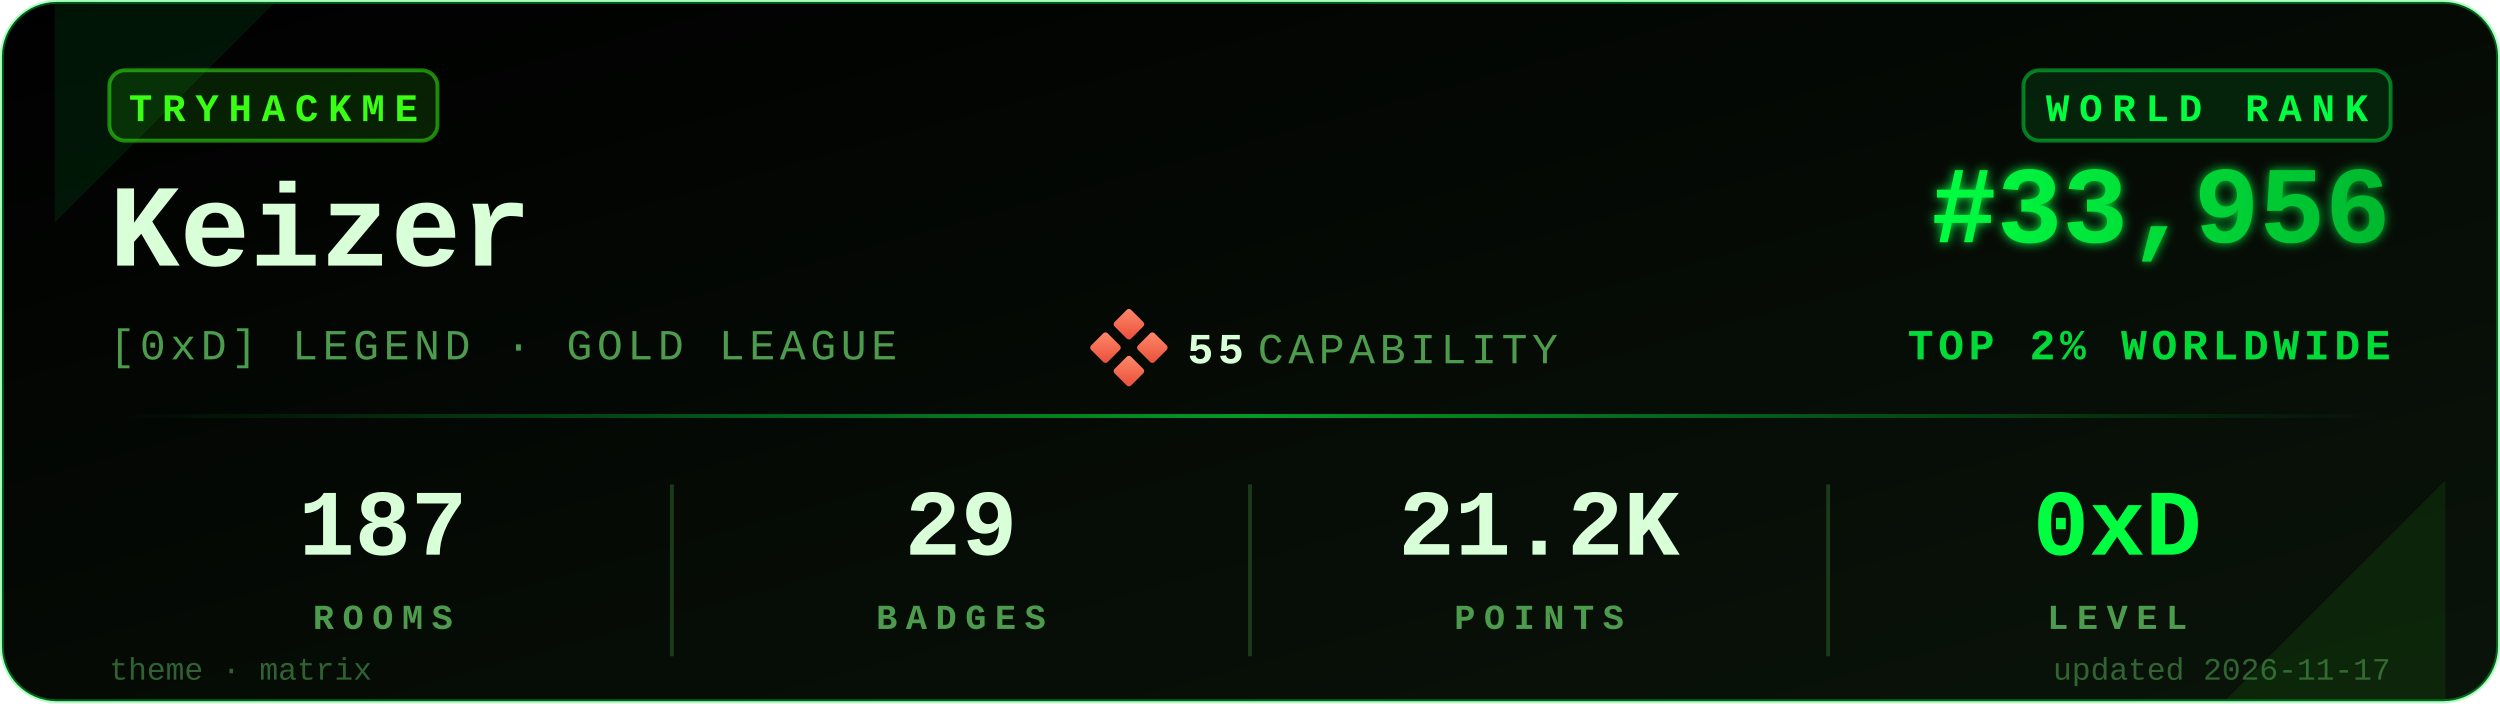
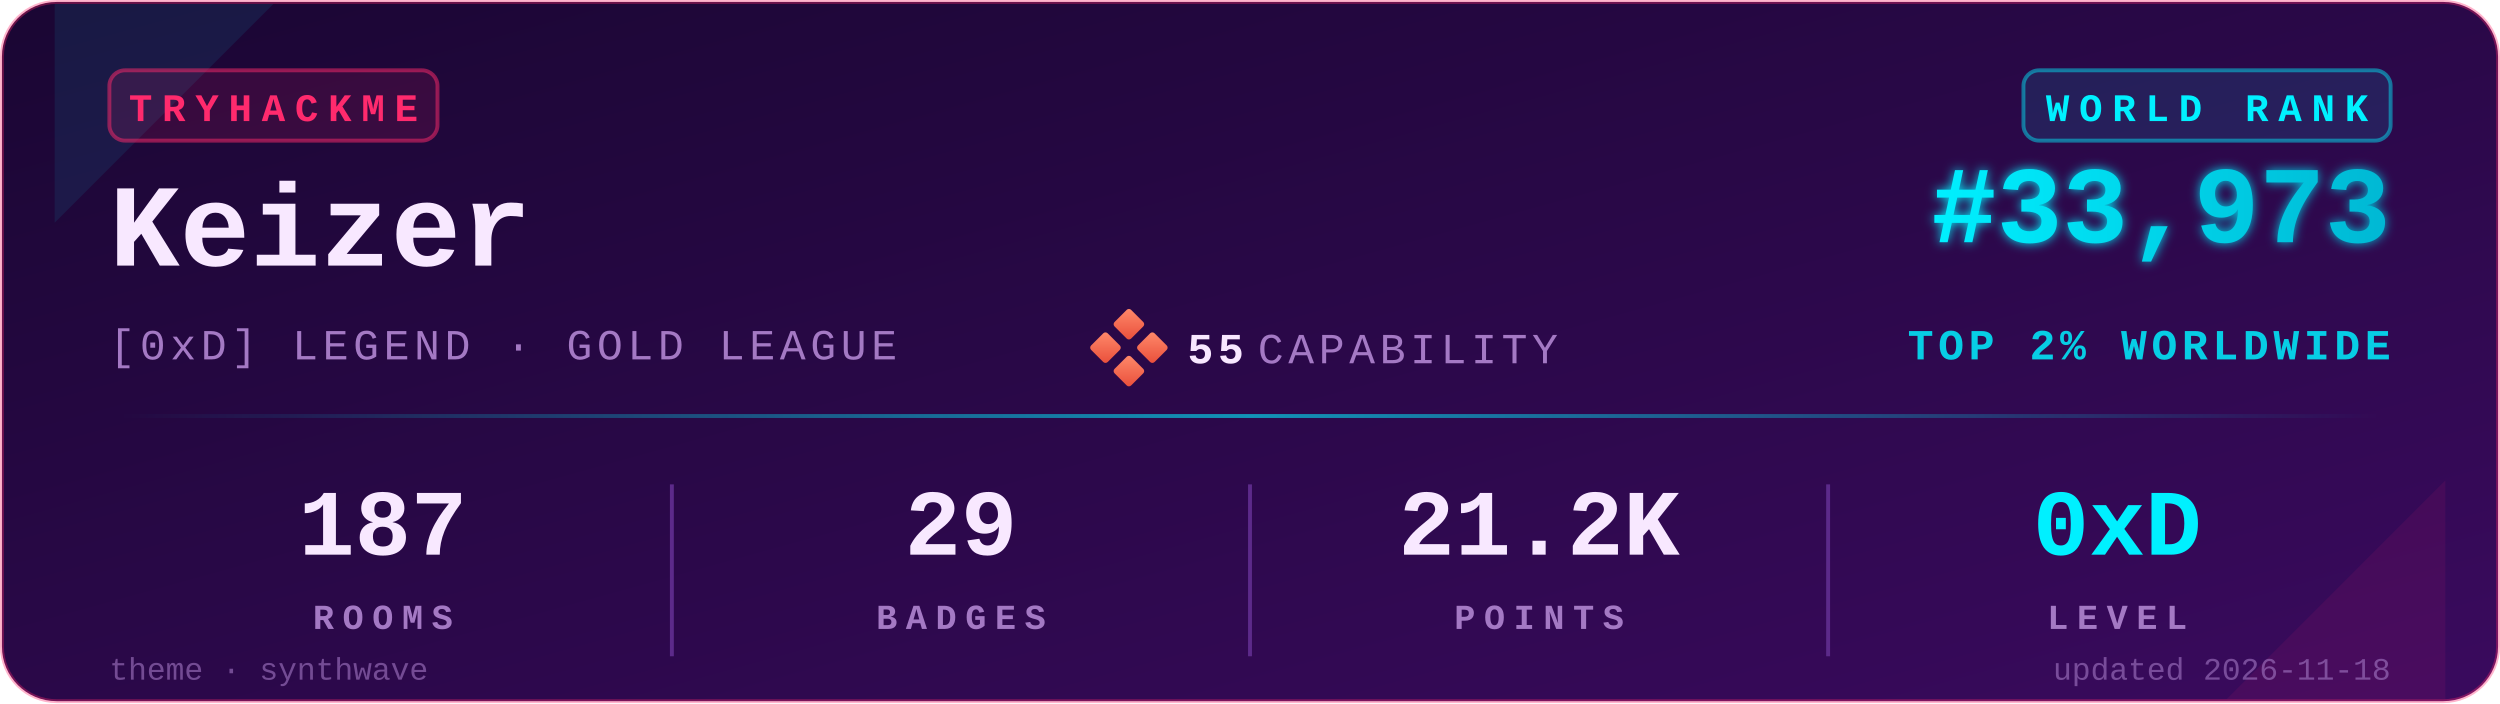
<svg xmlns="http://www.w3.org/2000/svg" viewBox="0 0 640 180" width="640" height="180" role="img" aria-label="TryHackMe stats for Keizer">
  <defs>
    <linearGradient id="bgGrad" x1="0" y1="0" x2="1" y2="1">
-       <stop offset="0%" stop-color="#000000" />
-       <stop offset="100%" stop-color="#0a140a" />
+       <stop offset="0%" stop-color="#1a0633" />
+       <stop offset="100%" stop-color="#3a0a5e" />
    </linearGradient>
    <linearGradient id="rankGrad" x1="0" y1="0" x2="1" y2="0">
-       <stop offset="0%" stop-color="#00FF41" />
-       <stop offset="100%" stop-color="#00B82E" />
+       <stop offset="0%" stop-color="#00F0FF" />
+       <stop offset="100%" stop-color="#00B8D4" />
    </linearGradient>
    <linearGradient id="accentGrad" x1="0" y1="0" x2="1" y2="0">
-       <stop offset="0%" stop-color="#00FF41" stop-opacity="0" />
-       <stop offset="50%" stop-color="#00FF41" stop-opacity="0.6" />
-       <stop offset="100%" stop-color="#00FF41" stop-opacity="0" />
+       <stop offset="0%" stop-color="#00F0FF" stop-opacity="0" />
+       <stop offset="50%" stop-color="#00F0FF" stop-opacity="0.6" />
+       <stop offset="100%" stop-color="#00F0FF" stop-opacity="0" />
    </linearGradient>
    <linearGradient id="capGrad" x1="0" y1="0" x2="1" y2="1">
      <stop offset="0%" stop-color="#ff8a6b" />
      <stop offset="100%" stop-color="#e94e3a" />
    </linearGradient>
    <filter id="glow" x="-20%" y="-20%" width="140%" height="140%">
      <feGaussianBlur stdDeviation="1.4" result="b" />
      <feMerge>
        <feMergeNode in="b" />
        <feMergeNode in="SourceGraphic" />
      </feMerge>
    </filter>
  </defs>
-   <rect x="0.5" y="0.5" width="639" height="179" rx="14" ry="14" fill="url(#bgGrad)" stroke="#00FF41" stroke-opacity="0.35" stroke-width="1" />
-   <path d="M 14,1 L 70,1 L 14,57 Z" fill="#00FF41" opacity="0.08" />
-   <path d="M 626,179 L 570,179 L 626,123 Z" fill="#39FF14" opacity="0.08" />
+   <rect x="0.5" y="0.5" width="639" height="179" rx="14" ry="14" fill="url(#bgGrad)" stroke="#FF2A6D" stroke-opacity="0.35" stroke-width="1" />
+   <path d="M 14,1 L 70,1 L 14,57 Z" fill="#00F0FF" opacity="0.08" />
+   <path d="M 626,179 L 570,179 L 626,123 Z" fill="#FF2A6D" opacity="0.08" />
  <g transform="translate(28,18)">
-     <rect x="0" y="0" width="84" height="18" rx="4" ry="4" fill="#39FF14" fill-opacity="0.12" stroke="#39FF14" stroke-opacity="0.5" />
-     <text x="42" y="13" fill="#39FF14" font-family="ui-monospace,'SF Mono','Menlo','Cascadia Code','Consolas','Liberation Mono',monospace" font-size="10" font-weight="700" letter-spacing="2.5" text-anchor="middle">TRYHACKME</text>
+     <rect x="0" y="0" width="84" height="18" rx="4" ry="4" fill="#FF2A6D" fill-opacity="0.12" stroke="#FF2A6D" stroke-opacity="0.5" />
+     <text x="42" y="13" fill="#FF2A6D" font-family="ui-monospace,'SF Mono','Menlo','Cascadia Code','Consolas','Liberation Mono',monospace" font-size="10" font-weight="700" letter-spacing="2.5" text-anchor="middle">TRYHACKME</text>
  </g>
-   <text x="28" y="68" fill="#D9FFD9" font-family="ui-monospace,'SF Mono','Menlo','Cascadia Code','Consolas','Liberation Mono',monospace" font-size="30" font-weight="700">Keizer</text>
-   <text x="28" y="92" fill="#4D9C4D" font-family="ui-monospace,'SF Mono','Menlo','Cascadia Code','Consolas','Liberation Mono',monospace" font-size="11" font-weight="500" letter-spacing="1.2">[0xD] LEGEND · GOLD LEAGUE</text>
+   <text x="28" y="68" fill="#F8E8FF" font-family="ui-monospace,'SF Mono','Menlo','Cascadia Code','Consolas','Liberation Mono',monospace" font-size="30" font-weight="700">Keizer</text>
+   <text x="28" y="92" fill="#A479C4" font-family="ui-monospace,'SF Mono','Menlo','Cascadia Code','Consolas','Liberation Mono',monospace" font-size="11" font-weight="500" letter-spacing="1.2">[0xD] LEGEND · GOLD LEAGUE</text>
  <g transform="translate(280,80)">
    <rect x="6" y="0" width="6" height="6" rx="0.8" fill="url(#capGrad)" transform="rotate(45 9 3)" />
    <rect x="0" y="6" width="6" height="6" rx="0.8" fill="url(#capGrad)" transform="rotate(45 3 9)" />
    <rect x="12" y="6" width="6" height="6" rx="0.8" fill="url(#capGrad)" transform="rotate(45 15 9)" />
    <rect x="6" y="12" width="6" height="6" rx="0.8" fill="url(#capGrad)" transform="rotate(45 9 15)" />
-     <text x="24" y="13" fill="#D9FFD9" font-family="ui-monospace,'SF Mono','Menlo','Cascadia Code','Consolas','Liberation Mono',monospace" font-size="11" font-weight="700" letter-spacing="1.2">55</text>
-     <text x="42" y="13" fill="#4D9C4D" font-family="ui-monospace,'SF Mono','Menlo','Cascadia Code','Consolas','Liberation Mono',monospace" font-size="11" font-weight="500" letter-spacing="1.2">CAPABILITY</text>
+     <text x="24" y="13" fill="#F8E8FF" font-family="ui-monospace,'SF Mono','Menlo','Cascadia Code','Consolas','Liberation Mono',monospace" font-size="11" font-weight="700" letter-spacing="1.2">55</text>
+     <text x="42" y="13" fill="#A479C4" font-family="ui-monospace,'SF Mono','Menlo','Cascadia Code','Consolas','Liberation Mono',monospace" font-size="11" font-weight="500" letter-spacing="1.2">CAPABILITY</text>
  </g>
  <g transform="translate(612,18)">
-     <rect x="-94" y="0" width="94" height="18" rx="4" ry="4" fill="#00FF41" fill-opacity="0.10" stroke="#00FF41" stroke-opacity="0.45" />
-     <text x="-47" y="13" fill="#00FF41" font-family="ui-monospace,'SF Mono','Menlo','Cascadia Code','Consolas','Liberation Mono',monospace" font-size="10" font-weight="700" letter-spacing="2.5" text-anchor="middle">WORLD RANK</text>
+     <rect x="-94" y="0" width="94" height="18" rx="4" ry="4" fill="#00F0FF" fill-opacity="0.10" stroke="#00F0FF" stroke-opacity="0.45" />
+     <text x="-47" y="13" fill="#00F0FF" font-family="ui-monospace,'SF Mono','Menlo','Cascadia Code','Consolas','Liberation Mono',monospace" font-size="10" font-weight="700" letter-spacing="2.5" text-anchor="middle">WORLD RANK</text>
  </g>
-   <text x="612" y="62" fill="url(#rankGrad)" font-family="ui-monospace,'SF Mono','Menlo','Cascadia Code','Consolas','Liberation Mono',monospace" font-size="28" font-weight="700" text-anchor="end" filter="url(#glow)">#33,956</text>
-   <text x="612" y="92" fill="#00FF41" fill-opacity="0.85" font-family="ui-monospace,'SF Mono','Menlo','Cascadia Code','Consolas','Liberation Mono',monospace" font-size="11" font-weight="600" letter-spacing="1.2" text-anchor="end">TOP 2% WORLDWIDE</text>
+   <text x="612" y="62" fill="url(#rankGrad)" font-family="ui-monospace,'SF Mono','Menlo','Cascadia Code','Consolas','Liberation Mono',monospace" font-size="28" font-weight="700" text-anchor="end" filter="url(#glow)">#33,973</text>
+   <text x="612" y="92" fill="#00F0FF" fill-opacity="0.85" font-family="ui-monospace,'SF Mono','Menlo','Cascadia Code','Consolas','Liberation Mono',monospace" font-size="11" font-weight="600" letter-spacing="1.2" text-anchor="end">TOP 2% WORLDWIDE</text>
  <rect x="28" y="106" width="584" height="1" fill="url(#accentGrad)" />
  <g font-family="ui-monospace,'SF Mono','Menlo','Cascadia Code','Consolas','Liberation Mono',monospace" text-anchor="middle">
-     <text x="98" y="142" fill="#D9FFD9" font-size="24" font-weight="700">187</text>
-     <text x="98" y="161" fill="#4D9C4D" font-size="9" font-weight="600" letter-spacing="2.2">ROOMS</text>
-     <text x="246" y="142" fill="#D9FFD9" font-size="24" font-weight="700">29</text>
-     <text x="246" y="161" fill="#4D9C4D" font-size="9" font-weight="600" letter-spacing="2.2">BADGES</text>
-     <text x="394" y="142" fill="#D9FFD9" font-size="24" font-weight="700">21.2K</text>
-     <text x="394" y="161" fill="#4D9C4D" font-size="9" font-weight="600" letter-spacing="2.2">POINTS</text>
-     <text x="542" y="142" fill="#00FF41" font-size="24" font-weight="700">0xD</text>
-     <text x="542" y="161" fill="#4D9C4D" font-size="9" font-weight="600" letter-spacing="2.2">LEVEL</text>
+     <text x="98" y="142" fill="#F8E8FF" font-size="24" font-weight="700">187</text>
+     <text x="98" y="161" fill="#A479C4" font-size="9" font-weight="600" letter-spacing="2.2">ROOMS</text>
+     <text x="246" y="142" fill="#F8E8FF" font-size="24" font-weight="700">29</text>
+     <text x="246" y="161" fill="#A479C4" font-size="9" font-weight="600" letter-spacing="2.2">BADGES</text>
+     <text x="394" y="142" fill="#F8E8FF" font-size="24" font-weight="700">21.2K</text>
+     <text x="394" y="161" fill="#A479C4" font-size="9" font-weight="600" letter-spacing="2.2">POINTS</text>
+     <text x="542" y="142" fill="#00F0FF" font-size="24" font-weight="700">0xD</text>
+     <text x="542" y="161" fill="#A479C4" font-size="9" font-weight="600" letter-spacing="2.2">LEVEL</text>
  </g>
-   <line x1="172" y1="124" x2="172" y2="168" stroke="#1a3a1a" stroke-width="1" />
-   <line x1="320" y1="124" x2="320" y2="168" stroke="#1a3a1a" stroke-width="1" />
-   <line x1="468" y1="124" x2="468" y2="168" stroke="#1a3a1a" stroke-width="1" />
-   <text x="28" y="174" fill="#4D9C4D" fill-opacity="0.6" font-family="ui-monospace,'SF Mono','Menlo','Cascadia Code','Consolas','Liberation Mono',monospace" font-size="8" font-weight="500">theme · matrix</text>
-   <text x="612" y="174" fill="#4D9C4D" fill-opacity="0.6" font-family="ui-monospace,'SF Mono','Menlo','Cascadia Code','Consolas','Liberation Mono',monospace" font-size="8" font-weight="500" text-anchor="end">updated 2026-11-17</text>
+   <line x1="172" y1="124" x2="172" y2="168" stroke="#5C2A8A" stroke-width="1" />
+   <line x1="320" y1="124" x2="320" y2="168" stroke="#5C2A8A" stroke-width="1" />
+   <line x1="468" y1="124" x2="468" y2="168" stroke="#5C2A8A" stroke-width="1" />
+   <text x="28" y="174" fill="#A479C4" fill-opacity="0.6" font-family="ui-monospace,'SF Mono','Menlo','Cascadia Code','Consolas','Liberation Mono',monospace" font-size="8" font-weight="500">theme · synthwave</text>
+   <text x="612" y="174" fill="#A479C4" fill-opacity="0.6" font-family="ui-monospace,'SF Mono','Menlo','Cascadia Code','Consolas','Liberation Mono',monospace" font-size="8" font-weight="500" text-anchor="end">updated 2026-11-18</text>
</svg>
